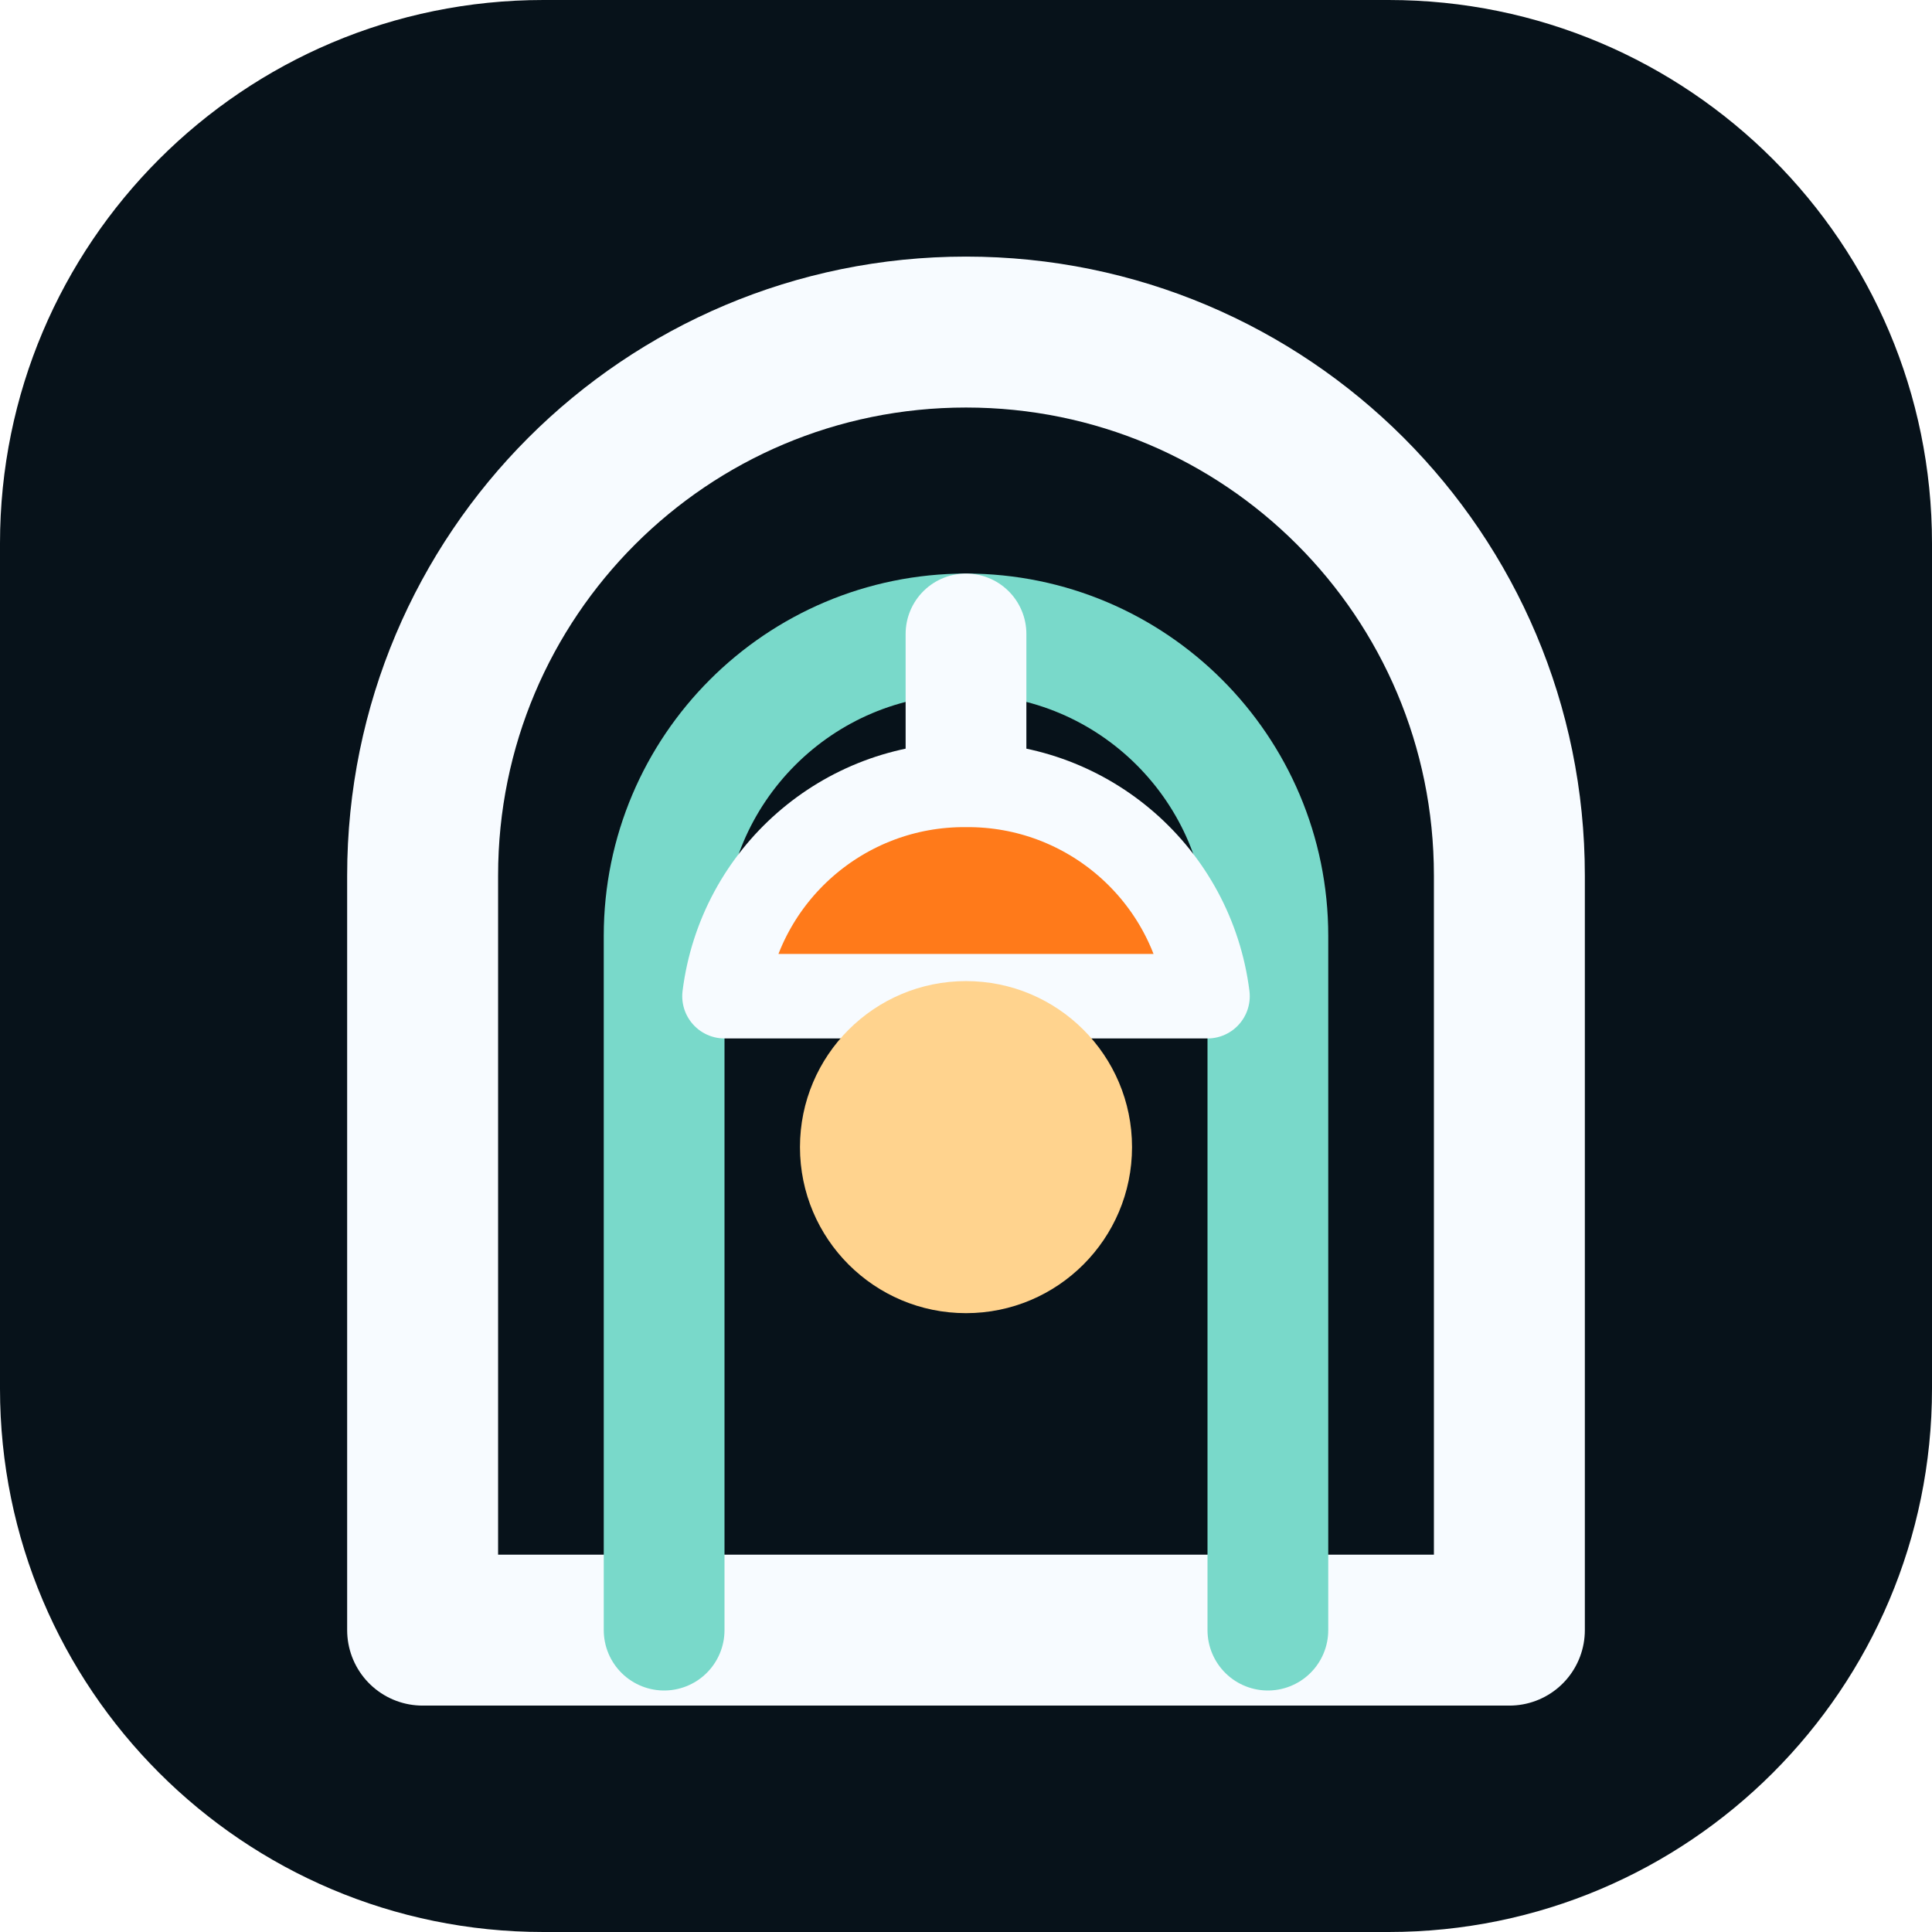
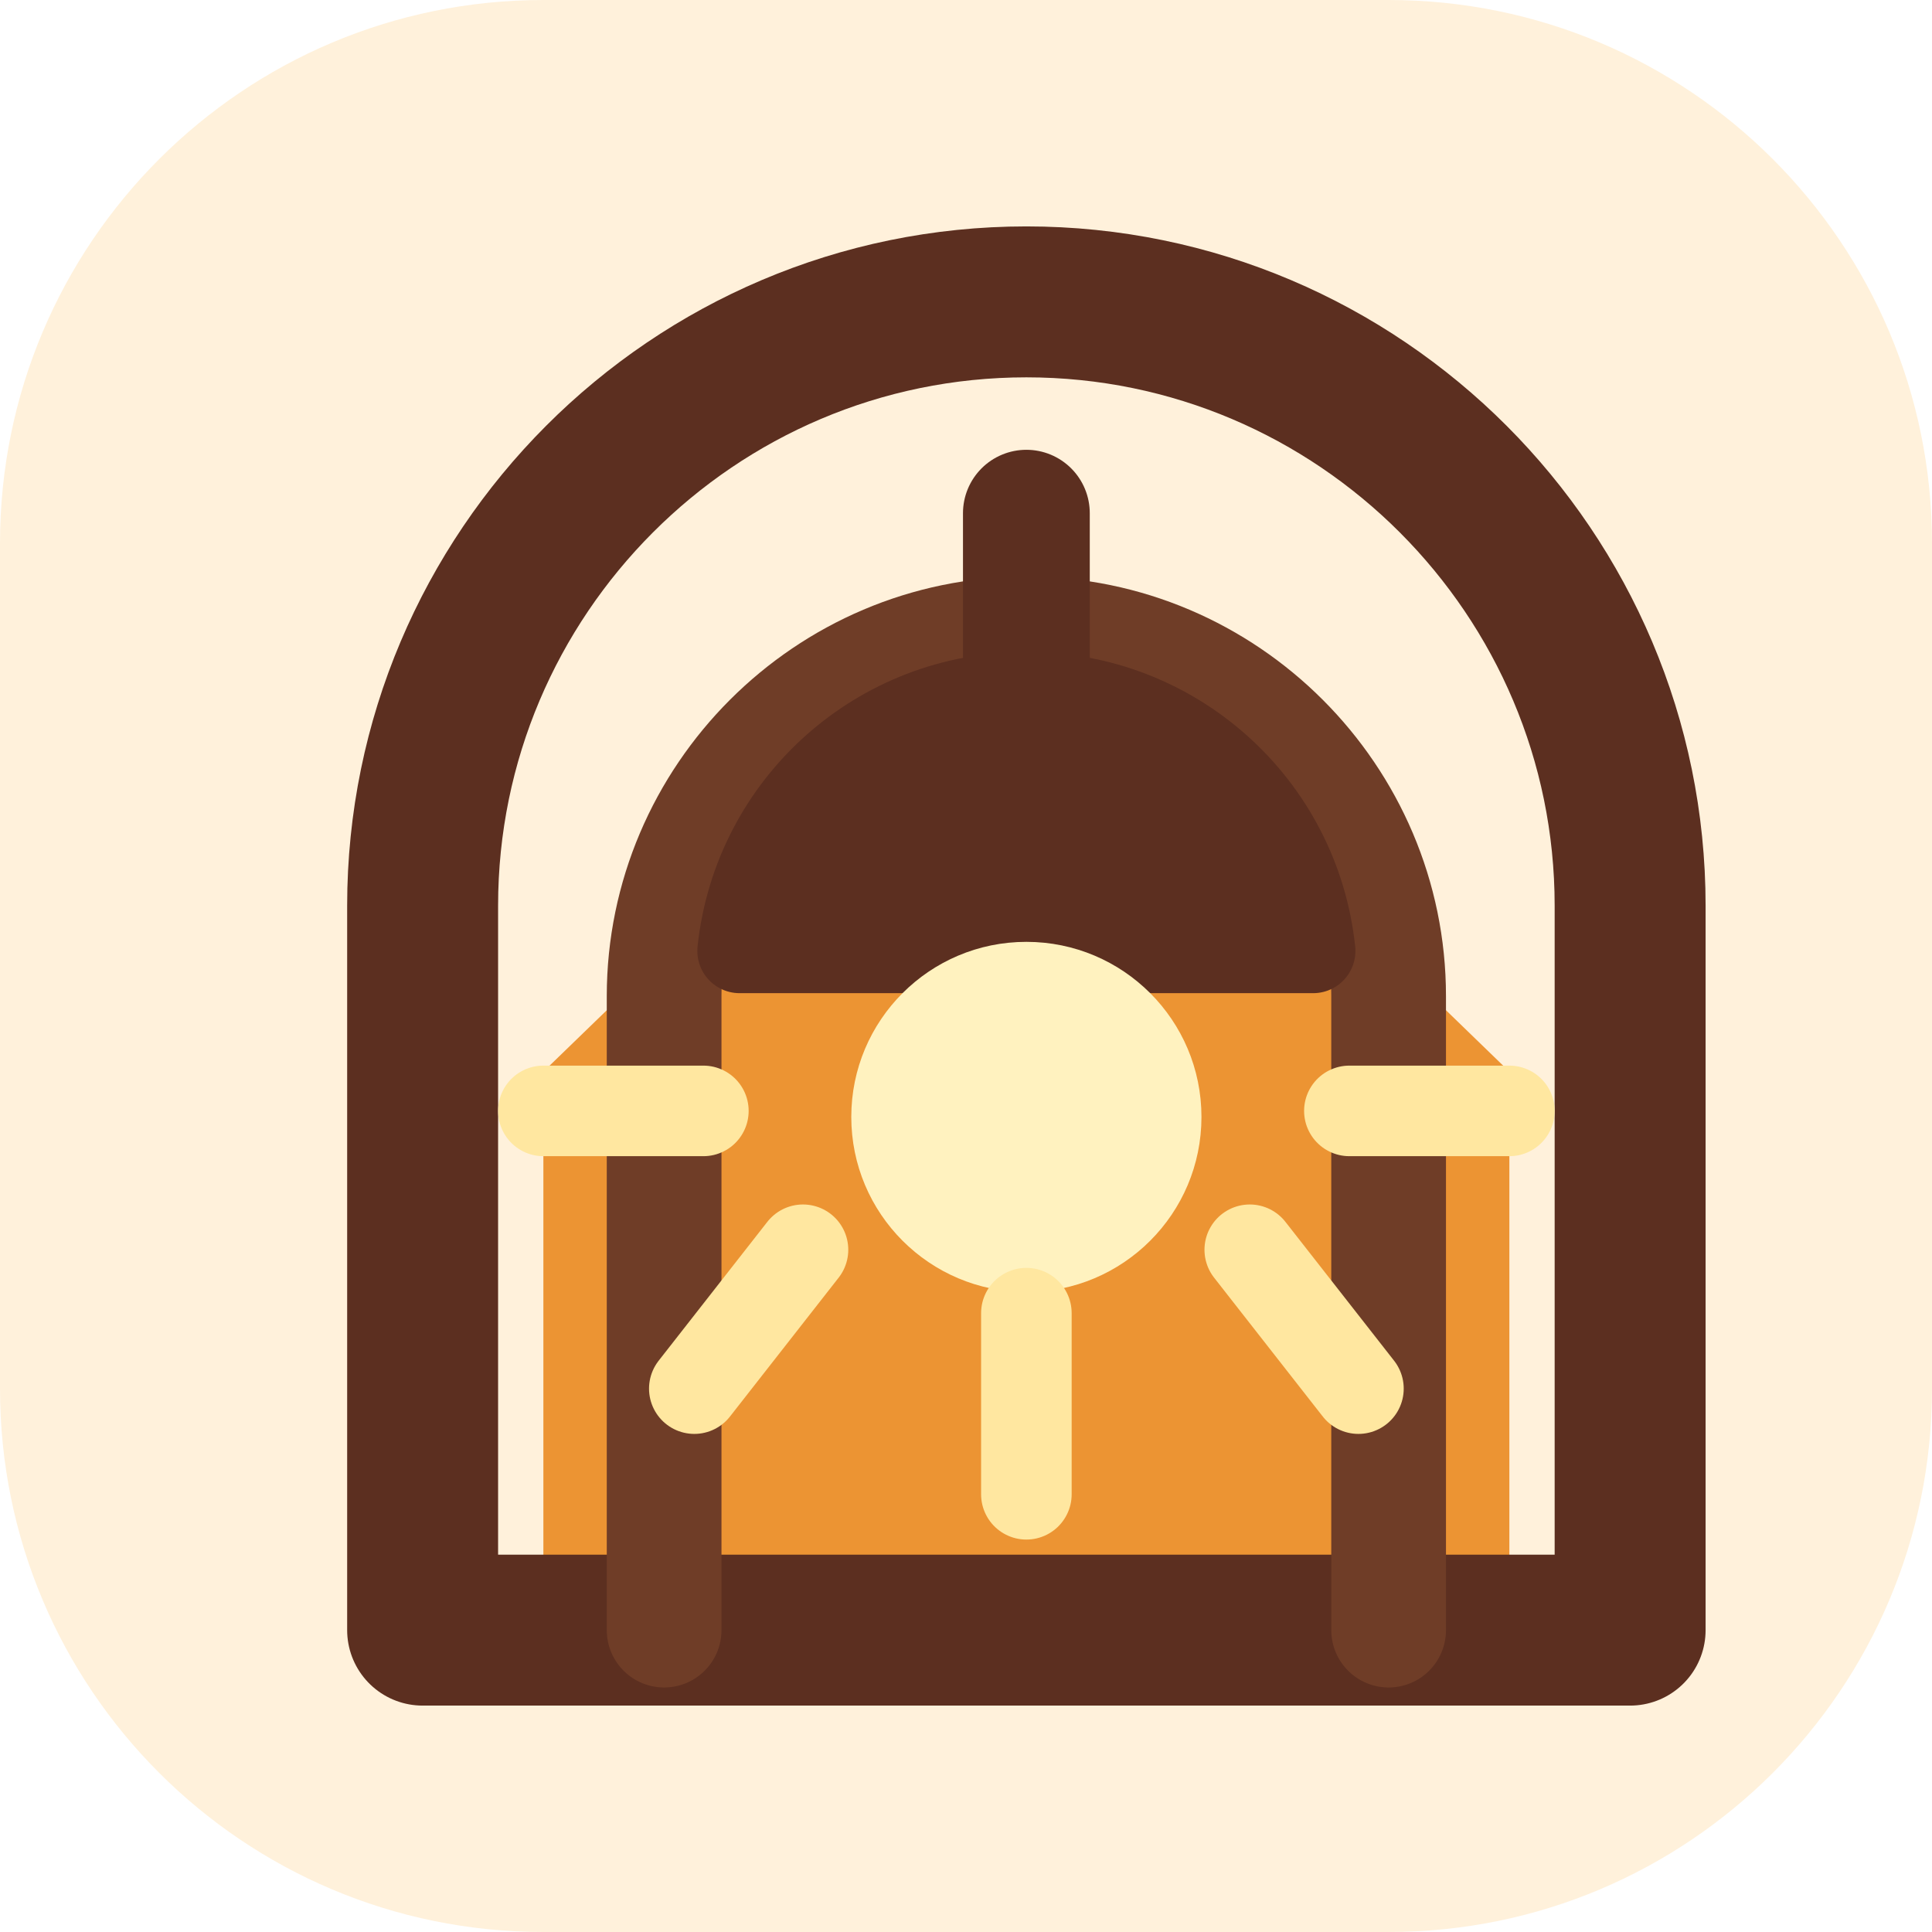
<svg xmlns="http://www.w3.org/2000/svg" viewBox="0 0 64 64" role="img" aria-labelledby="title desc">
-   <rect width="64" height="64" rx="18" fill="#07121a" />
-   <path d="M14 54V29c0-9.95 8.05-18 18-18s18 8.05 18 18v25H14Z" fill="none" stroke="#f7fbff" stroke-linecap="round" stroke-linejoin="round" stroke-width="5" />
-   <path d="M22 54V31c0-5.52 4.48-10 10-10s10 4.48 10 10v23" fill="none" stroke="#79d9ca" stroke-linecap="round" stroke-linejoin="round" stroke-width="4" />
-   <path d="M32 21v9" fill="none" stroke="#f7fbff" stroke-linecap="round" stroke-width="4" />
-   <path d="M24 33h16a8 8 0 0 0-8-7 8 8 0 0 0-8 7Z" fill="#ff7a1a" stroke="#f7fbff" stroke-linejoin="round" stroke-width="2.8" />
-   <circle cx="32" cy="38" r="5.5" fill="#ffd38e" />
+   <rect width="64" height="64" rx="18" fill="#fff1db" />
+   <path d="M18 52V35.5L34 20l16 15.5V52H18Z" fill="#ec9433" />
+   <path d="M14 54V30c0-11 8.95-20 20-20s20 9 20 20v24H14Z" fill="none" stroke="#5c2f20" stroke-linecap="round" stroke-linejoin="round" stroke-width="5" />
+   <path d="M22 54V33c0-6.6 5.4-12 12-12s12 5.4 12 12v21" fill="none" stroke="#6f3d27" stroke-linecap="round" stroke-linejoin="round" stroke-width="3.8" />
+   <path d="M34 17v10" fill="none" stroke="#5c2f20" stroke-linecap="round" stroke-width="4.2" />
+   <path d="M24.5 31.5h19A9.5 9.5 0 0 0 34 23a9.5 9.5 0 0 0-9.5 8.5Z" fill="#5c2f20" stroke="#5c2f20" stroke-linejoin="round" stroke-width="2.8" />
+   <circle cx="34" cy="37" r="5.8" fill="#fff2bf" />
+   <path d="M34 43.5v6M26.6 41.4 23 46M41.4 41.4 45 46M23.3 36.8H18M50 36.8h-5.3" fill="none" stroke="#ffe7a0" stroke-linecap="round" stroke-width="3" />
</svg>
